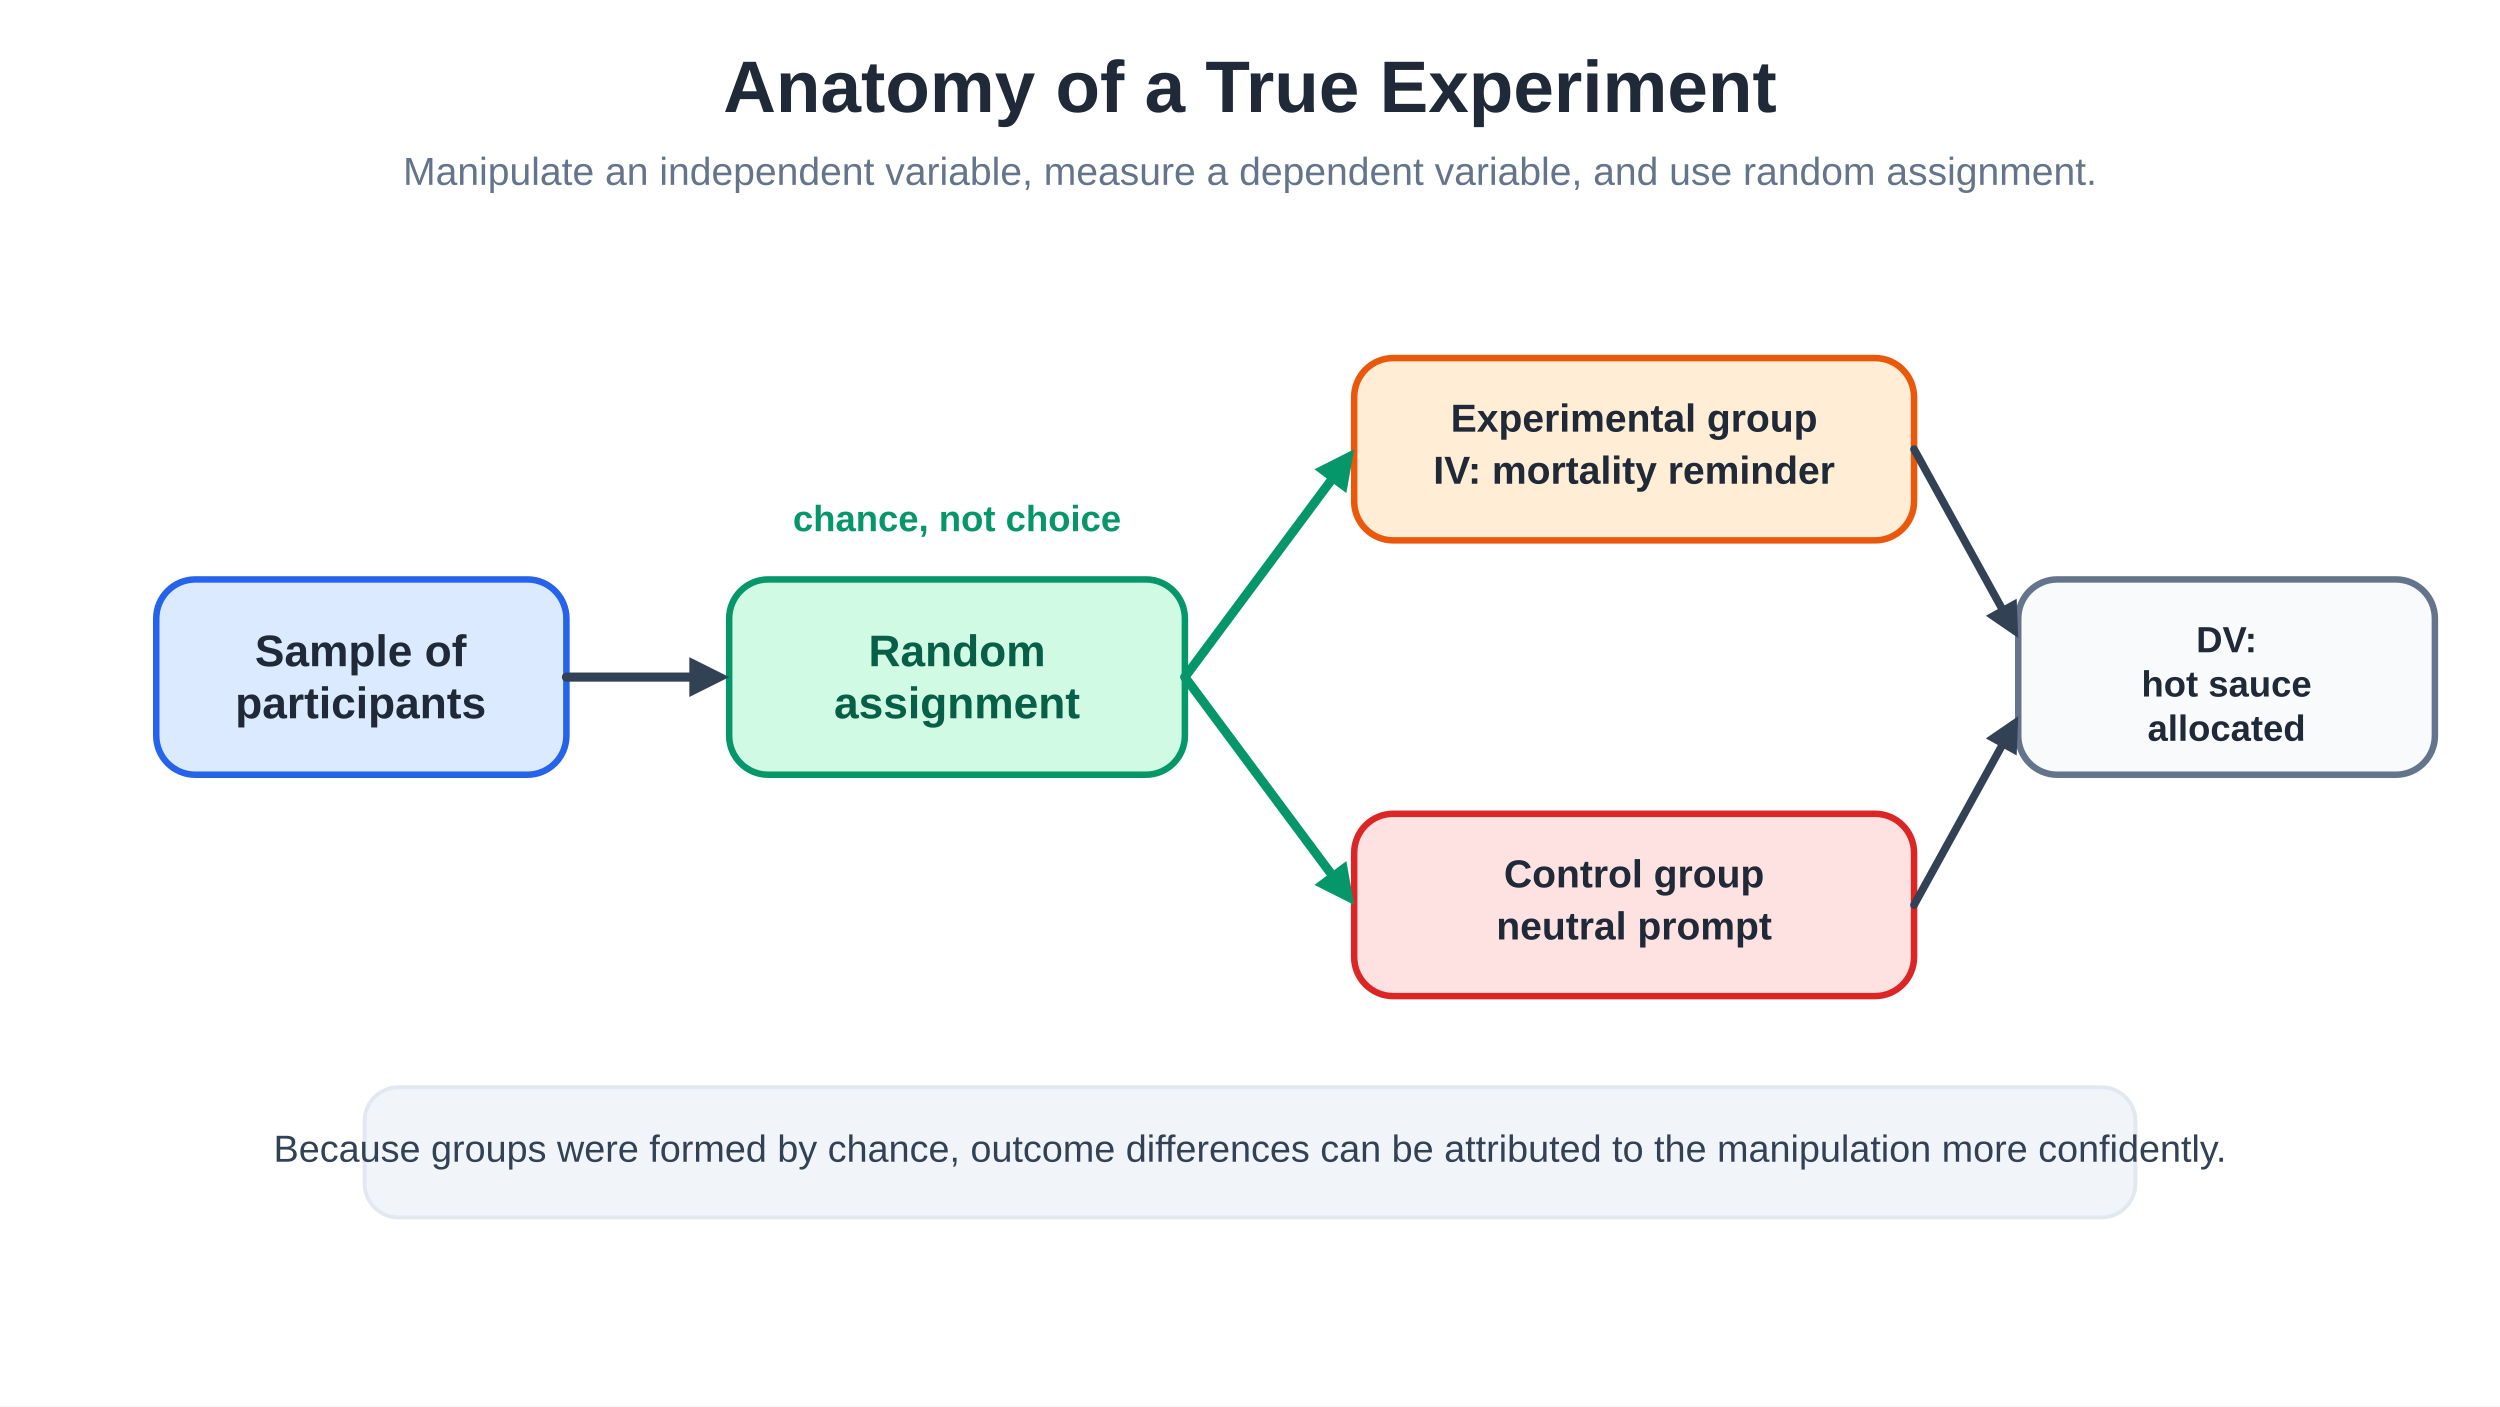
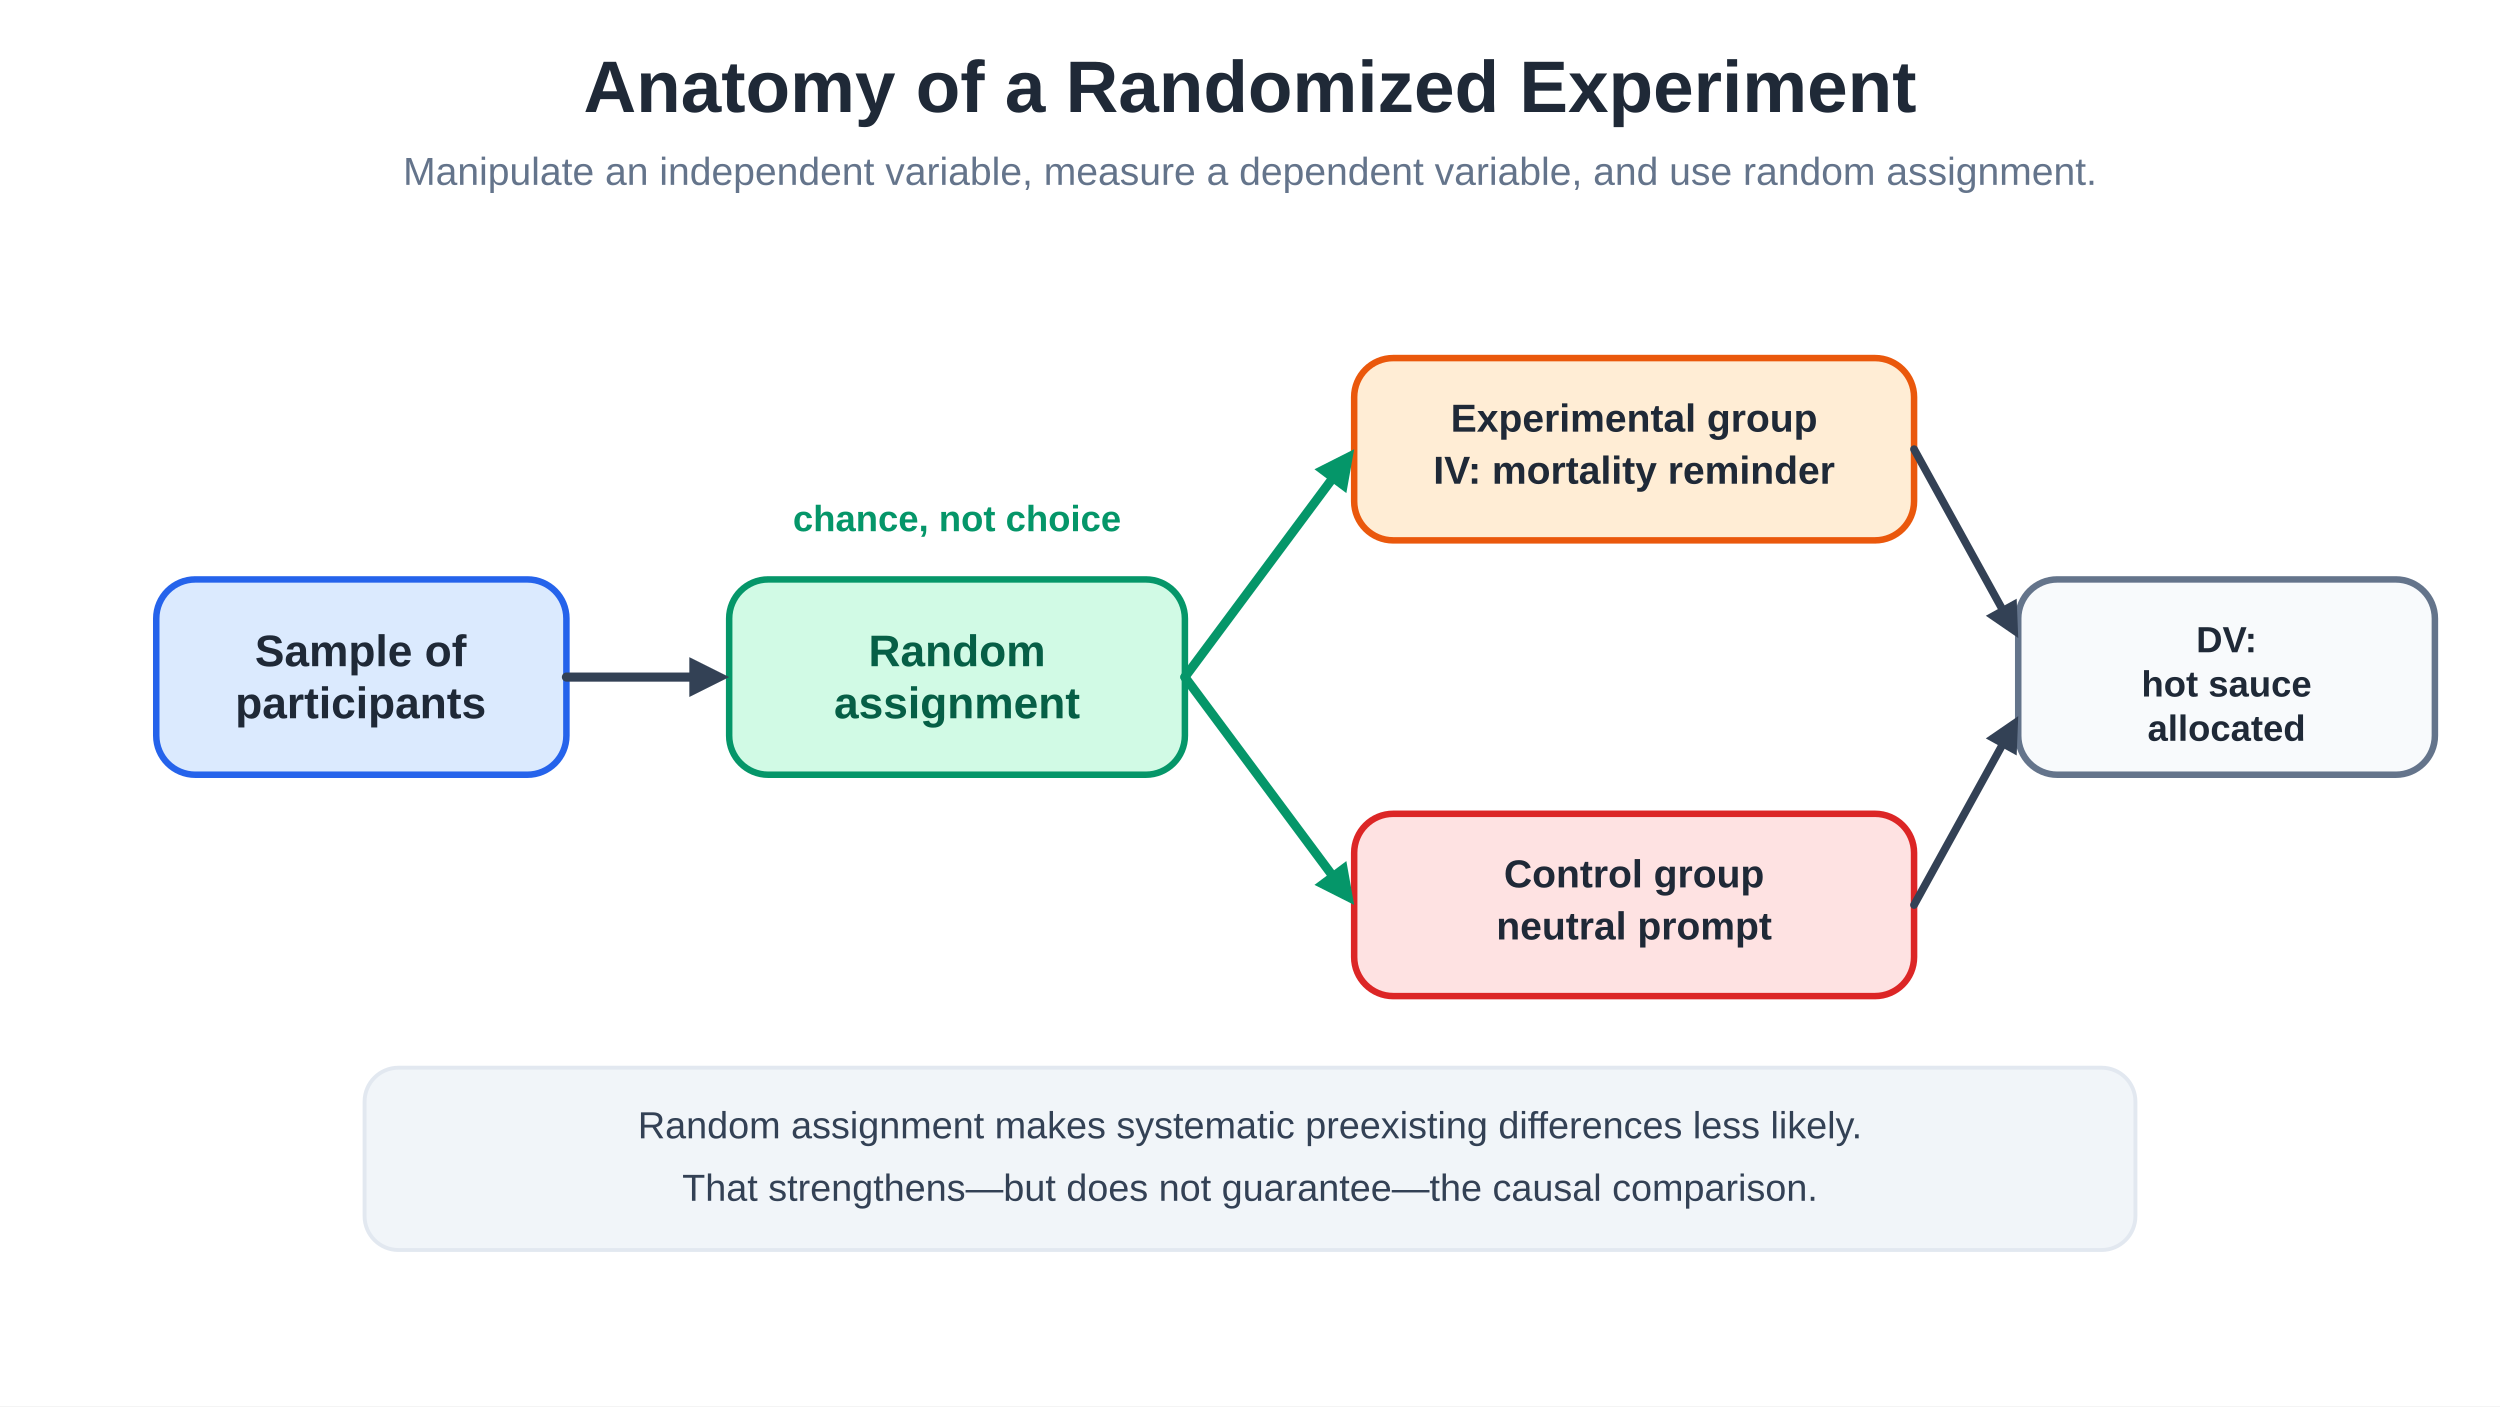
<svg xmlns="http://www.w3.org/2000/svg" width="1920" height="1080" viewBox="0 0 1920 1080" role="img">
  <rect width="1920" height="1080" fill="white" />
-   <text x="960" y="86" font-family="Arial, Helvetica, sans-serif" font-size="56" font-weight="700" fill="#1F2937" text-anchor="middle">Anatomy of a True Experiment</text>
+   <text x="960" y="86" font-family="Arial, Helvetica, sans-serif" font-size="56" font-weight="700" fill="#1F2937" text-anchor="middle">Anatomy of a Randomized Experiment</text>
  <text x="960" y="142" font-family="Arial, Helvetica, sans-serif" font-size="30" fill="#64748B" text-anchor="middle">Manipulate an independent variable, measure a dependent variable, and use random assignment.</text>
  <rect x="120" y="445" width="315" height="150" rx="30" fill="#DBEAFE" stroke="#2563EB" stroke-width="5" />
  <text x="277" y="502" font-family="Arial, Helvetica, sans-serif" font-size="34" font-weight="700" fill="#1F2937" text-anchor="middle" dominant-baseline="middle">Sample of</text>
  <text x="277" y="542" font-family="Arial, Helvetica, sans-serif" font-size="34" font-weight="700" fill="#1F2937" text-anchor="middle" dominant-baseline="middle">participants</text>
  <rect x="560" y="445" width="350" height="150" rx="30" fill="#D1FAE5" stroke="#059669" stroke-width="5" />
  <text x="735" y="502" font-family="Arial, Helvetica, sans-serif" font-size="34" font-weight="700" fill="#065F46" text-anchor="middle" dominant-baseline="middle">Random</text>
  <text x="735" y="542" font-family="Arial, Helvetica, sans-serif" font-size="34" font-weight="700" fill="#065F46" text-anchor="middle" dominant-baseline="middle">assignment</text>
  <line x1="435" y1="520" x2="538.0" y2="520.0" stroke="#334155" stroke-width="7" stroke-linecap="round" />
  <polygon points="560.0,520.0 529.4,535.3 529.4,504.7" fill="#334155" />
  <rect x="1040" y="275" width="430" height="140" rx="30" fill="#FFEDD5" stroke="#EA580C" stroke-width="5" />
  <text x="1255" y="323" font-family="Arial, Helvetica, sans-serif" font-size="30" font-weight="700" fill="#1F2937" text-anchor="middle" dominant-baseline="middle">Experimental group</text>
  <text x="1255" y="363" font-family="Arial, Helvetica, sans-serif" font-size="30" font-weight="700" fill="#1F2937" text-anchor="middle" dominant-baseline="middle">IV: mortality reminder</text>
  <rect x="1040" y="625" width="430" height="140" rx="30" fill="#FEE2E2" stroke="#DC2626" stroke-width="5" />
  <text x="1255" y="673" font-family="Arial, Helvetica, sans-serif" font-size="30" font-weight="700" fill="#1F2937" text-anchor="middle" dominant-baseline="middle">Control group</text>
  <text x="1255" y="713" font-family="Arial, Helvetica, sans-serif" font-size="30" font-weight="700" fill="#1F2937" text-anchor="middle" dominant-baseline="middle">neutral prompt</text>
  <line x1="910" y1="520" x2="1026.9" y2="362.7" stroke="#059669" stroke-width="7" stroke-linecap="round" />
  <polygon points="1040.0,345.0 1034.0,378.7 1009.5,360.4" fill="#059669" />
  <line x1="910" y1="520" x2="1026.9" y2="677.3" stroke="#059669" stroke-width="7" stroke-linecap="round" />
  <polygon points="1040.0,695.0 1009.5,679.6 1034.0,661.3" fill="#059669" />
  <rect x="1550" y="445" width="320" height="150" rx="30" fill="#F8FAFC" stroke="#64748B" stroke-width="5" />
  <text x="1710" y="493" font-family="Arial, Helvetica, sans-serif" font-size="28" font-weight="700" fill="#1F2937" text-anchor="middle" dominant-baseline="middle">DV:</text>
  <text x="1710" y="527" font-family="Arial, Helvetica, sans-serif" font-size="28" font-weight="700" fill="#1F2937" text-anchor="middle" dominant-baseline="middle">hot sauce</text>
  <text x="1710" y="561" font-family="Arial, Helvetica, sans-serif" font-size="28" font-weight="700" fill="#1F2937" text-anchor="middle" dominant-baseline="middle">allocated</text>
  <line x1="1470" y1="345" x2="1540.6" y2="473.0" stroke="#334155" stroke-width="6" stroke-linecap="round" />
  <polygon points="1550.0,490.0 1525.1,472.9 1548.8,459.8" fill="#334155" />
  <line x1="1470" y1="695" x2="1540.6" y2="567.0" stroke="#334155" stroke-width="6" stroke-linecap="round" />
  <polygon points="1550.0,550.0 1548.8,580.2 1525.1,567.1" fill="#334155" />
  <text x="735" y="400" font-family="Arial, Helvetica, sans-serif" font-size="28" font-weight="700" fill="#059669" text-anchor="middle" dominant-baseline="middle">chance, not choice</text>
-   <rect x="280" y="835" width="1360" height="100" rx="26" fill="#F1F5F9" stroke="#E2E8F0" stroke-width="3" />
-   <text x="960" y="884" font-family="Arial, Helvetica, sans-serif" font-size="29" font-weight="400" fill="#334155" text-anchor="middle" dominant-baseline="middle">Because groups were formed by chance, outcome differences can be attributed to the manipulation more confidently.</text>
+   <rect x="280" y="820" width="1360" height="140" rx="26" fill="#F1F5F9" stroke="#E2E8F0" stroke-width="3" />
+   <text x="960" y="866" font-family="Arial, Helvetica, sans-serif" font-size="29" font-weight="400" fill="#334155" text-anchor="middle" dominant-baseline="middle">Random assignment makes systematic preexisting differences less likely.</text>
+   <text x="960" y="914" font-family="Arial, Helvetica, sans-serif" font-size="29" font-weight="400" fill="#334155" text-anchor="middle" dominant-baseline="middle">That strengthens—but does not guarantee—the causal comparison.</text>
</svg>
